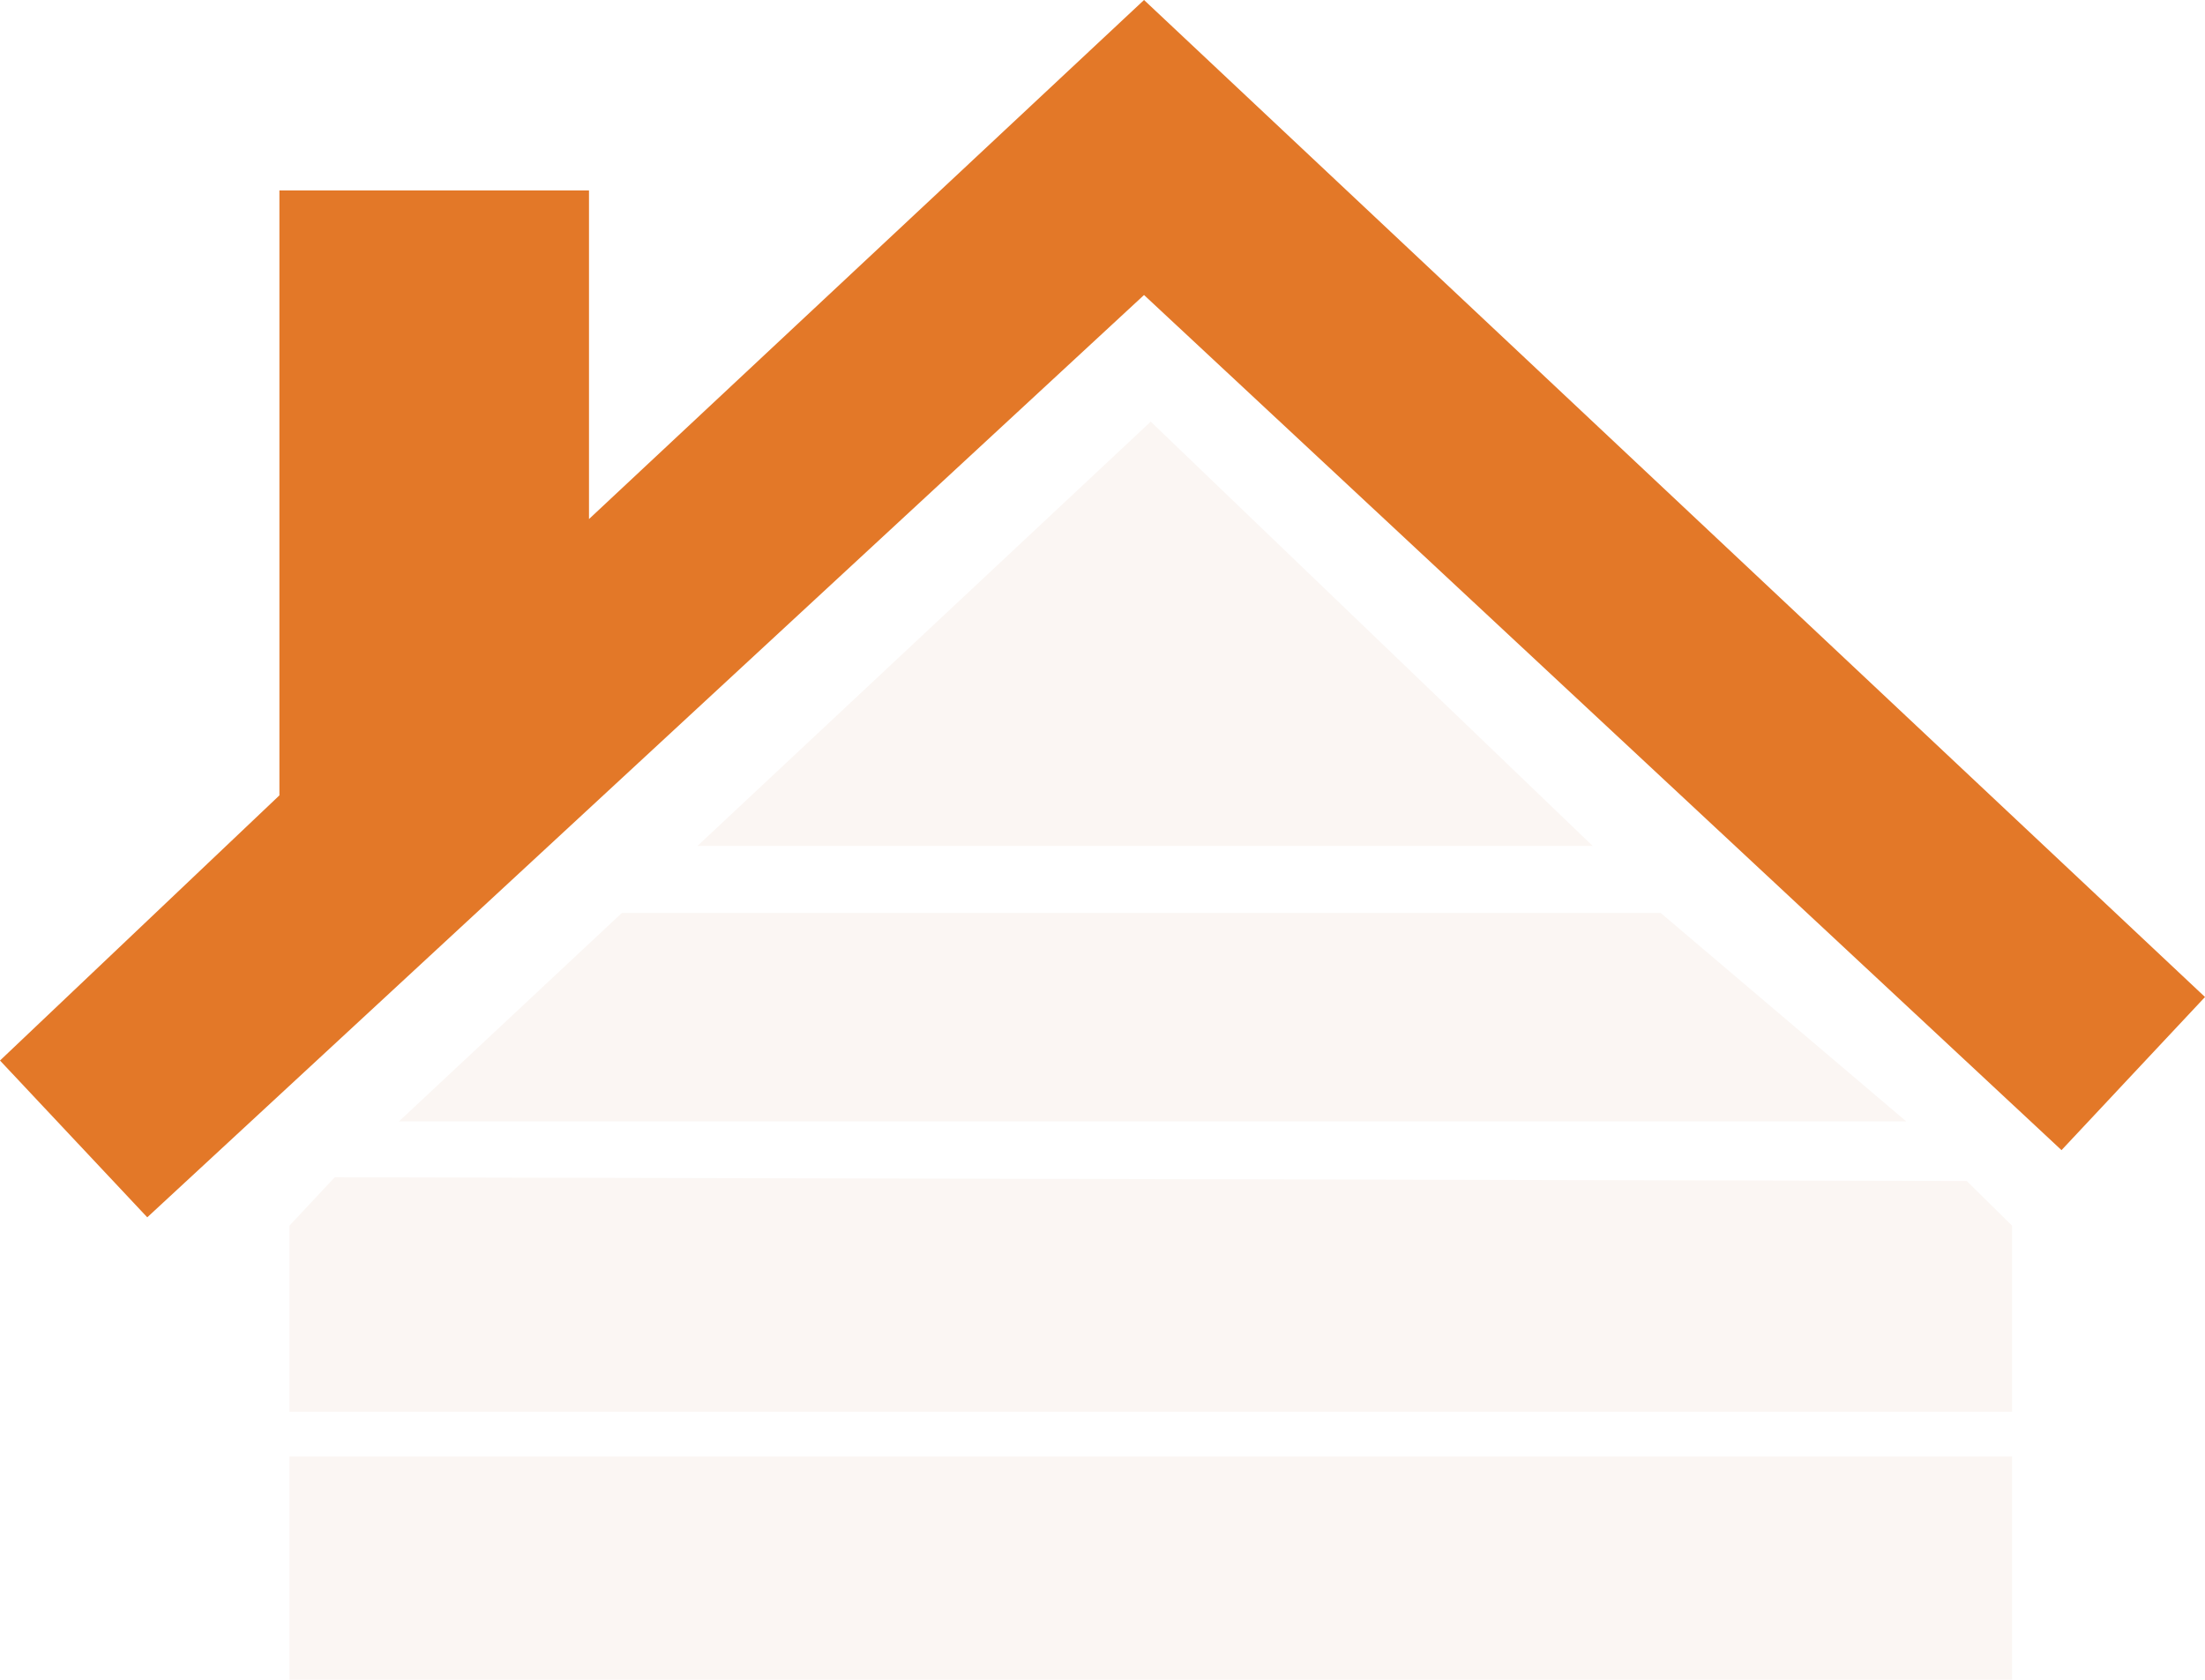
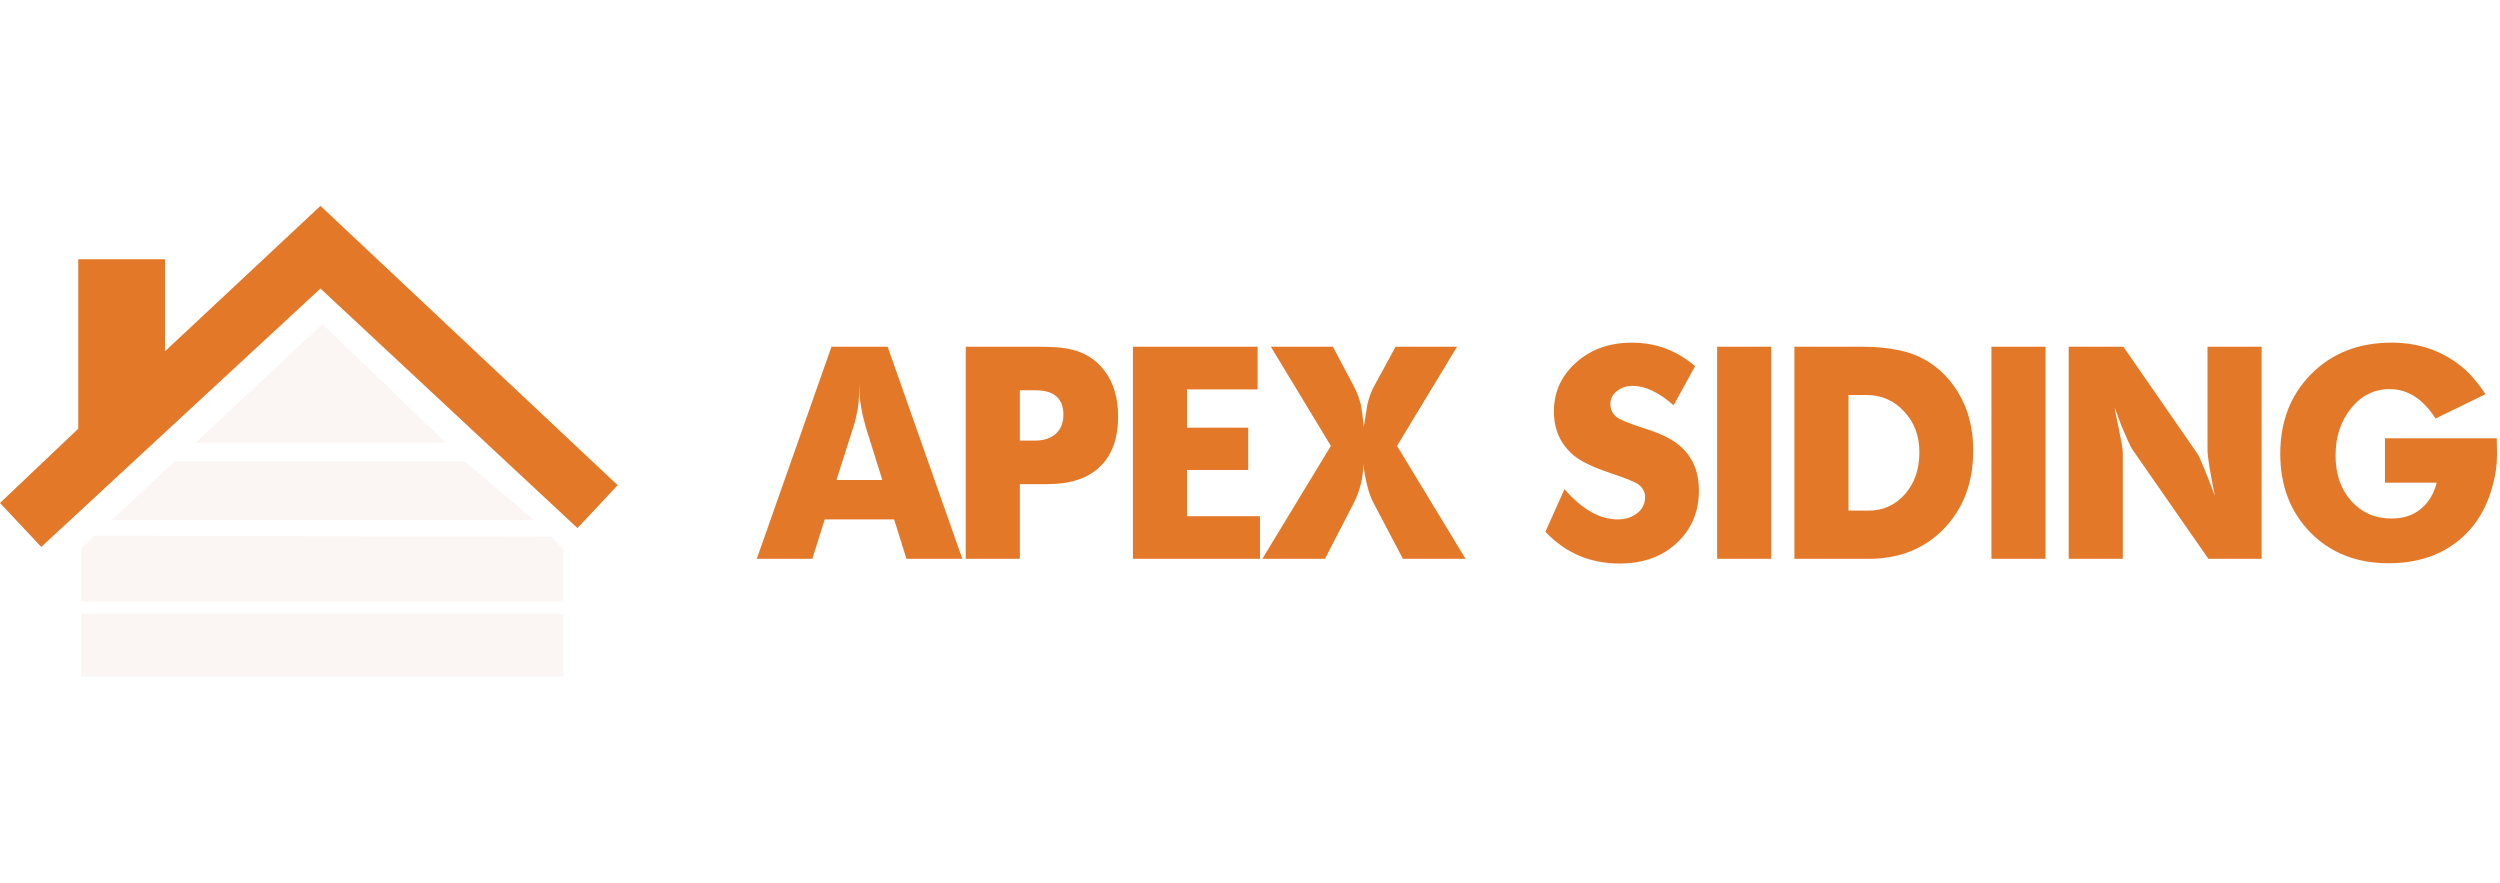
- <svg xmlns="http://www.w3.org/2000/svg" width="42" height="32" viewBox="0 0 42 32" fill="none">
-   <path d="M30.338 16.116L21.919 8.032L13.284 16.116H30.338Z" fill="#FBF6F3" />
-   <path d="M31.633 17.392H11.845L7.599 21.363H36.31L31.633 17.392Z" fill="#FBF6F3" />
-   <path d="M38.325 23.349L37.462 22.498L6.376 22.427L5.513 23.349V26.895H38.325V23.349Z" fill="#FBF6F3" />
-   <path d="M38.325 32V27.745H5.513V32H38.325Z" fill="#FBF6F3" />
-   <path d="M21.791 5.62L2.805 23.19L0 20.203L5.322 15.152V3.628H11.219V9.888L21.791 0L42 18.993L39.267 21.91L21.791 5.62Z" fill="#E37828" />
+ <svg xmlns="http://www.w3.org/2000/svg" width="170" height="60" viewBox="0 0 170 60" fill="none">
+   <path d="M30.338 30.116L21.919 22.032L13.284 30.116H30.338Z" fill="#FBF6F3" />
+   <path d="M31.633 31.392H11.845L7.599 35.364H36.31L31.633 31.392Z" fill="#FBF6F3" />
+   <path d="M38.325 37.349L37.462 36.498L6.376 36.427L5.513 37.349V40.895H38.325V37.349Z" fill="#FBF6F3" />
+   <path d="M38.325 46V41.745H5.513V46H38.325Z" fill="#FBF6F3" />
+   <path d="M21.791 19.62L2.805 37.19L0 34.203L5.322 29.152V17.628H11.219V23.888L21.791 14L42 32.993L39.267 35.91L21.791 19.62Z" fill="#E37828" />
+   <path d="M51.46 38L56.54 23.58H60.36L65.44 38H61.64L60.8 35.32H56.08L55.24 38H51.46ZM58.04 29L56.88 32.64H60L58.86 29L58.66 28.22C58.58 27.833 58.52 27.487 58.48 27.18C58.453 26.86 58.44 26.487 58.44 26.06C58.44 27.007 58.373 27.727 58.24 28.22C58.173 28.567 58.107 28.827 58.04 29ZM65.671 38V23.58H70.691C71.478 23.58 72.104 23.62 72.571 23.7C73.664 23.9 74.511 24.407 75.111 25.22C75.724 26.02 76.031 27.053 76.031 28.32C76.031 29.813 75.618 30.953 74.791 31.74C73.978 32.527 72.791 32.92 71.231 32.92H69.351V38H65.671ZM69.351 26.54V29.96H70.371C70.971 29.96 71.444 29.807 71.791 29.5C72.138 29.18 72.311 28.747 72.311 28.2C72.311 27.093 71.678 26.54 70.411 26.54H69.351ZM77.038 38V23.58H85.518V26.48H80.718V29.08H84.878V31.96H80.718V35.1H85.678V38H77.038ZM85.839 38L90.499 30.32L86.419 23.58H90.639L92.059 26.26C92.259 26.633 92.419 27.053 92.539 27.52C92.605 27.853 92.672 28.36 92.739 29.04L92.979 27.52C93.032 27.293 93.099 27.067 93.179 26.84C93.259 26.613 93.345 26.42 93.439 26.26L94.899 23.58H99.079L94.999 30.32L99.659 38H95.399L93.379 34.16C93.085 33.6 92.859 32.733 92.699 31.56C92.699 32.08 92.639 32.553 92.519 32.98C92.412 33.393 92.265 33.787 92.079 34.16L90.099 38H85.839ZM105.086 36.16L106.386 33.26C107.573 34.633 108.779 35.32 110.006 35.32C110.526 35.32 110.966 35.18 111.326 34.9C111.686 34.62 111.866 34.253 111.866 33.8C111.866 33.453 111.706 33.16 111.386 32.92C111.146 32.76 110.533 32.513 109.546 32.18C108.346 31.78 107.506 31.38 107.026 30.98C106.119 30.22 105.666 29.22 105.666 27.98C105.666 26.66 106.166 25.553 107.166 24.66C108.179 23.753 109.446 23.3 110.966 23.3C112.593 23.3 114.026 23.833 115.266 24.9L113.806 27.56C112.806 26.68 111.879 26.24 111.026 26.24C110.599 26.24 110.239 26.36 109.946 26.6C109.653 26.827 109.506 27.12 109.506 27.48C109.506 27.827 109.639 28.113 109.906 28.34C110.093 28.513 110.719 28.773 111.786 29.12C112.866 29.453 113.666 29.84 114.186 30.28C115.079 31.013 115.526 32.04 115.526 33.36C115.526 34.8 115.026 35.987 114.026 36.92C113.026 37.853 111.726 38.32 110.126 38.32C108.126 38.32 106.446 37.6 105.086 36.16ZM116.765 38V23.58H120.445V38H116.765ZM122.019 38V23.58H126.759C127.599 23.58 128.399 23.66 129.159 23.82C130.665 24.14 131.879 24.92 132.799 26.16C133.719 27.4 134.179 28.893 134.179 30.64C134.179 32.8 133.519 34.567 132.199 35.94C130.879 37.313 129.165 38 127.059 38H122.019ZM125.699 26.86V34.72H127.059C128.059 34.72 128.885 34.347 129.539 33.6C130.192 32.853 130.519 31.907 130.519 30.76C130.519 29.64 130.172 28.713 129.479 27.98C128.799 27.233 127.939 26.86 126.899 26.86H125.699ZM135.417 38V23.58H139.097V38H135.417ZM140.671 38V23.58H144.391L149.431 30.86C149.578 31.073 149.971 32.027 150.611 33.72C150.278 32.093 150.111 31.053 150.111 30.6V23.58H153.791V38H150.171L144.971 30.52C144.864 30.347 144.624 29.82 144.251 28.94L143.791 27.7L143.871 28.16L144.051 29.02C144.251 29.98 144.351 30.553 144.351 30.74V38H140.671ZM169.018 26.8L165.618 28.46C164.764 27.127 163.724 26.46 162.498 26.46C161.444 26.46 160.564 26.9 159.858 27.78C159.164 28.647 158.818 29.713 158.818 30.98C158.818 32.233 159.171 33.26 159.878 34.06C160.598 34.86 161.511 35.26 162.618 35.26C163.418 35.26 164.078 35.047 164.598 34.62C165.131 34.193 165.498 33.593 165.698 32.82H162.178V29.8H169.778L169.798 30.9C169.798 31.58 169.704 32.267 169.518 32.96C169.078 34.653 168.238 35.967 166.998 36.9C165.771 37.833 164.244 38.3 162.418 38.3C160.258 38.3 158.491 37.607 157.118 36.22C155.744 34.82 155.058 33.033 155.058 30.86C155.058 28.66 155.758 26.853 157.158 25.44C158.571 24.013 160.391 23.3 162.618 23.3C164.578 23.3 166.251 23.913 167.638 25.14C168.078 25.54 168.538 26.093 169.018 26.8Z" fill="#E37828" />
</svg>
